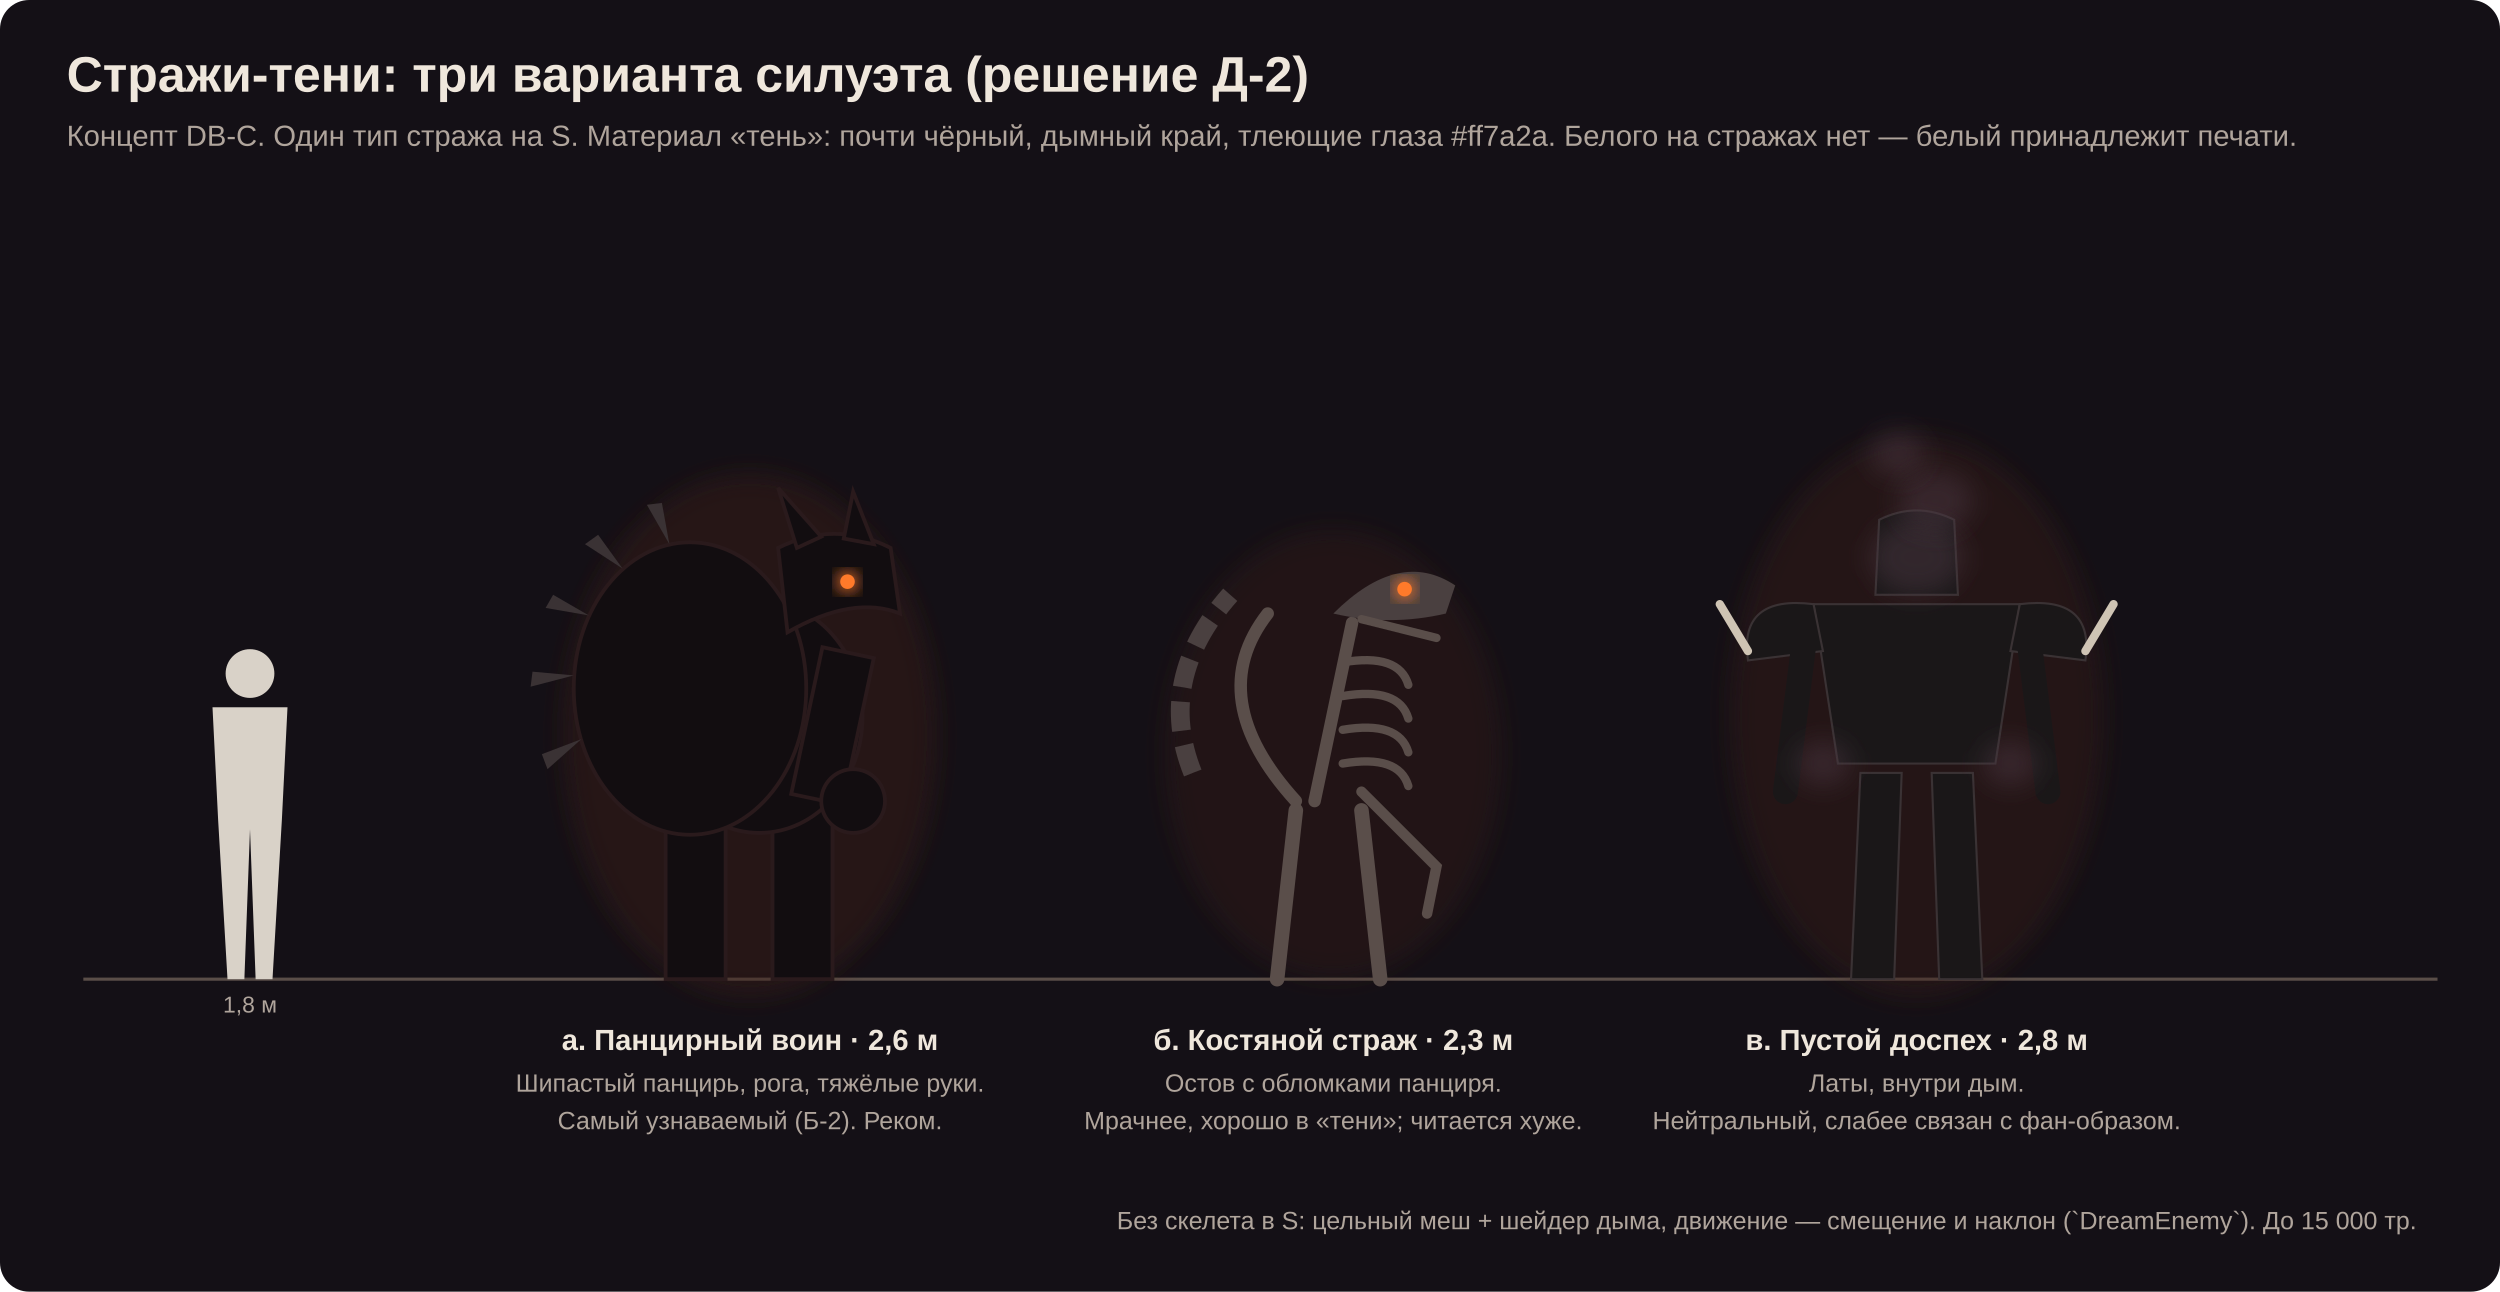
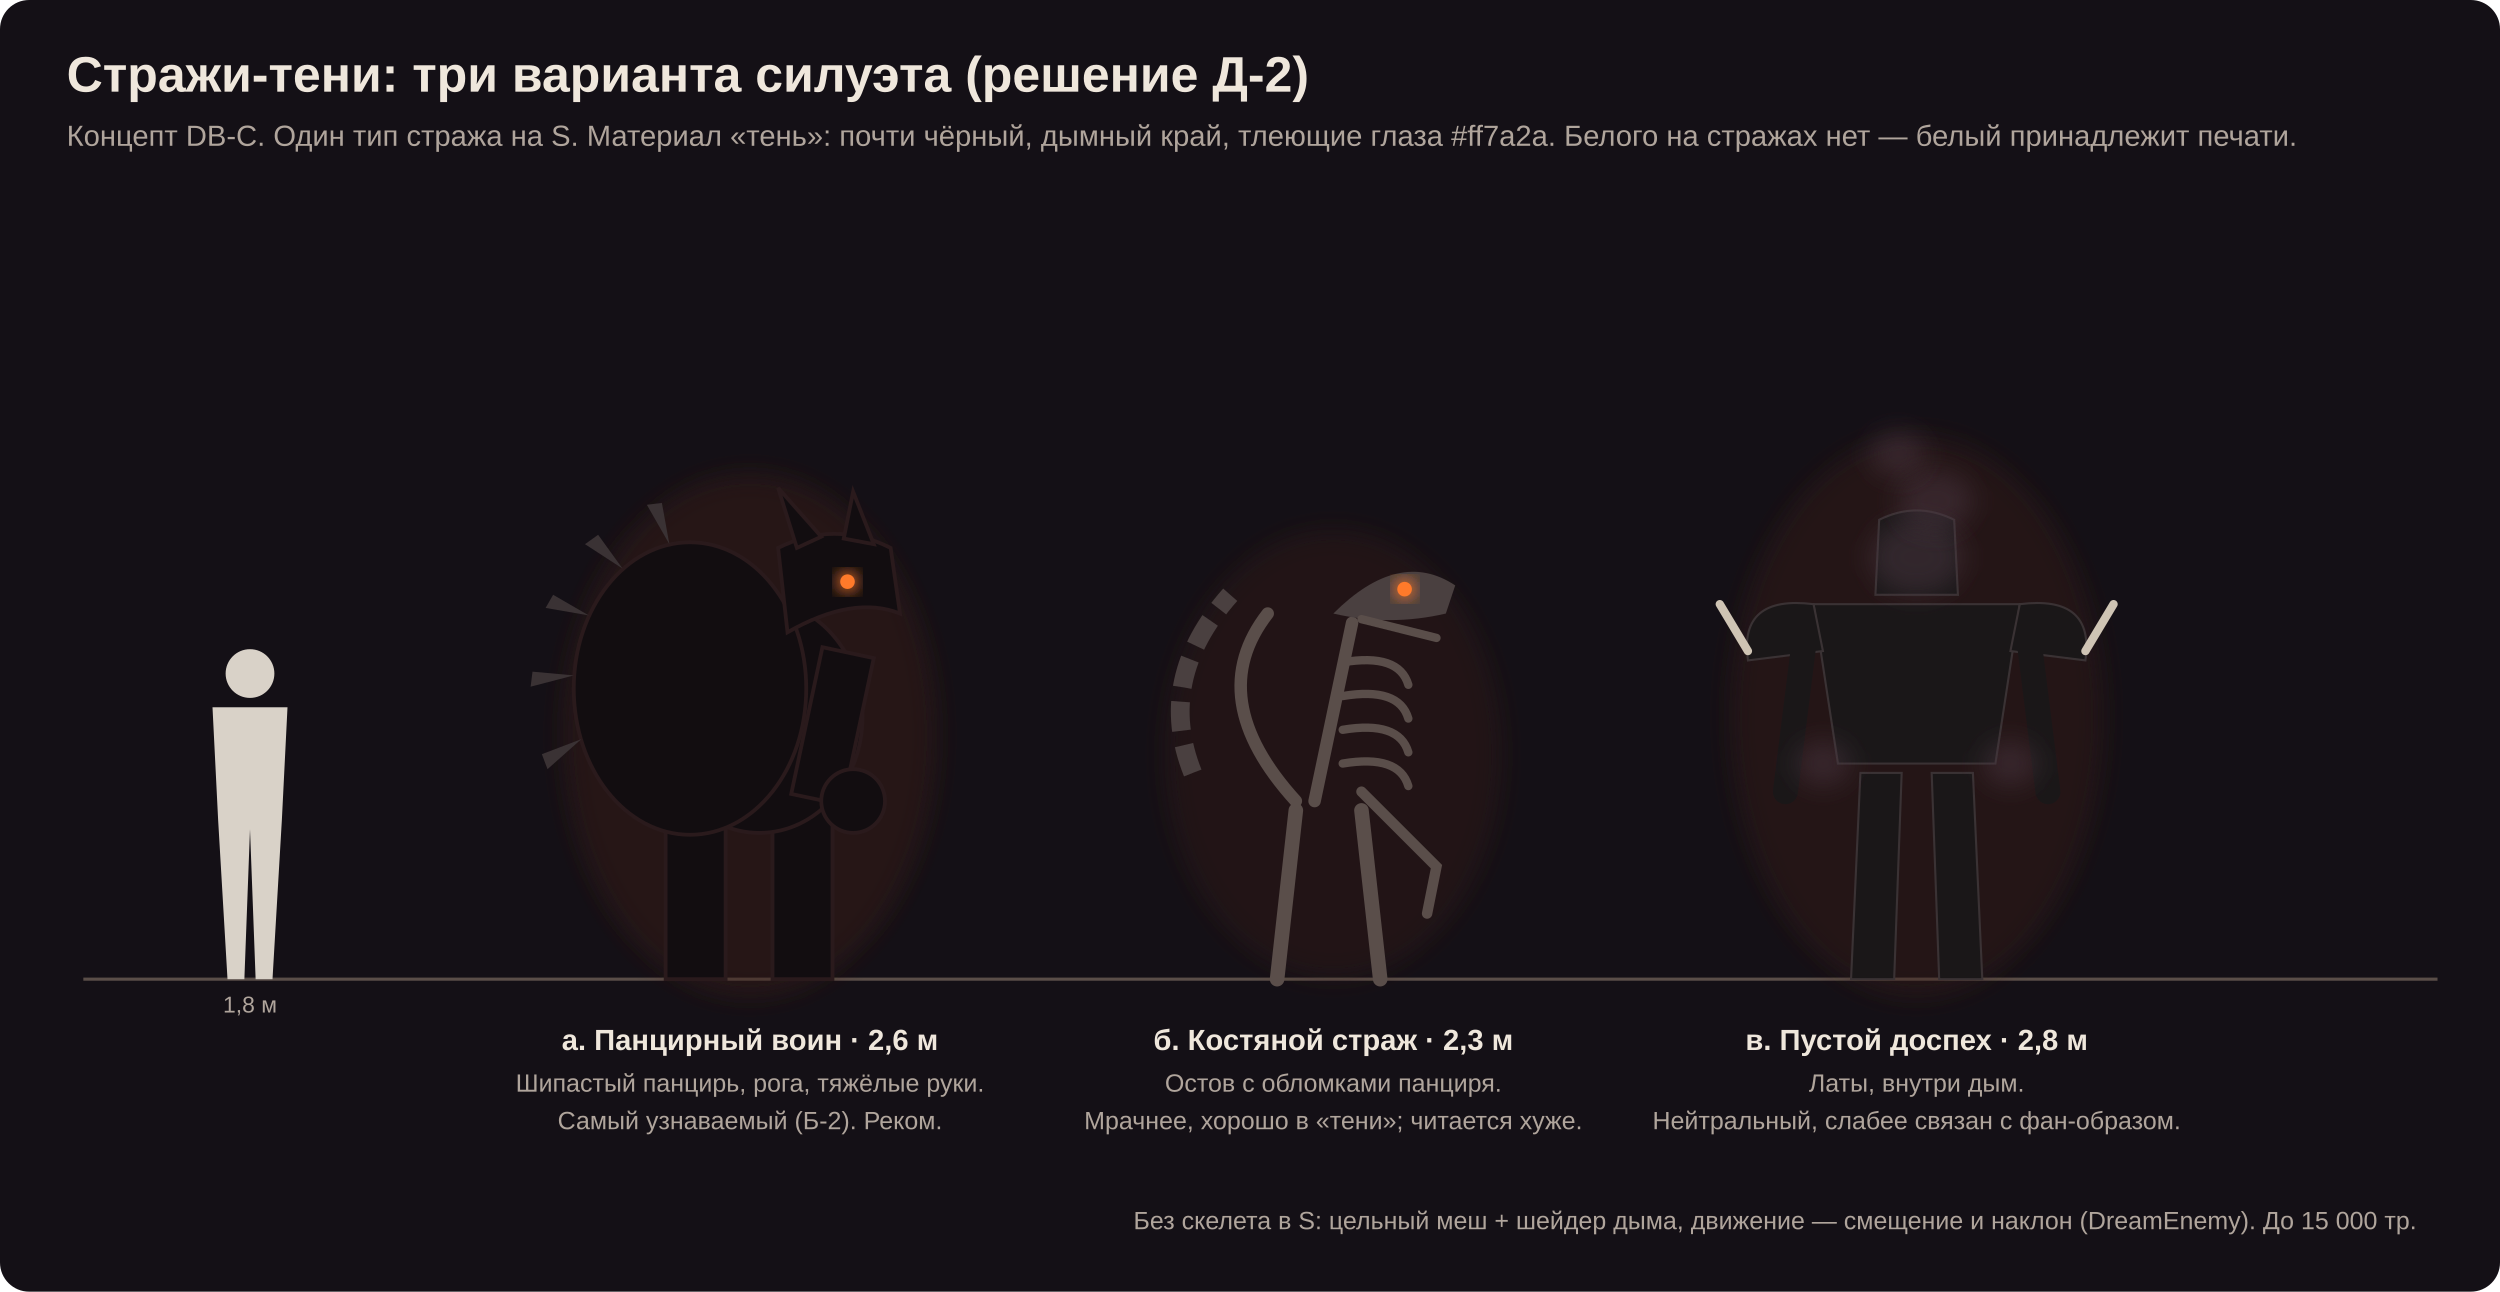
<svg xmlns="http://www.w3.org/2000/svg" viewBox="0 0 1200 620" width="1200" height="620" font-family="'PT Sans', Arial, sans-serif">
  <defs>
    <filter id="glow" x="-50%" y="-50%" width="200%" height="200%">
      <feGaussianBlur stdDeviation="4" result="b" />
      <feMerge>
        <feMergeNode in="b" />
        <feMergeNode in="b" />
        <feMergeNode in="SourceGraphic" />
      </feMerge>
    </filter>
    <filter id="soft" x="-50%" y="-50%" width="200%" height="200%">
      <feGaussianBlur stdDeviation="6" />
    </filter>
    <radialGradient id="warm">
      <stop offset="0" stop-color="#ffb35a" stop-opacity="0.55" />
      <stop offset="1" stop-color="#ffb35a" stop-opacity="0" />
    </radialGradient>
    <radialGradient id="whiteg">
      <stop offset="0" stop-color="#eef6ff" stop-opacity="0.7" />
      <stop offset="1" stop-color="#eef6ff" stop-opacity="0" />
    </radialGradient>
    <linearGradient id="lavag" x1="0" y1="0" x2="0" y2="1">
      <stop offset="0" stop-color="#ffc04a" />
      <stop offset="0.4" stop-color="#ff5a1a" />
      <stop offset="1" stop-color="#8a2f1a" />
    </linearGradient>
  </defs>
  <rect width="1200" height="620" rx="14" fill="#141016" />
  <text x="32" y="44" font-size="24" font-weight="700" fill="#efe7dc">Стражи-тени: три варианта силуэта (решение Д-2)</text>
  <text x="32" y="70" font-size="14" fill="#b0a59c">Концепт DB-С. Один тип стража на S. Материал «тень»: почти чёрный, дымный край, тлеющие глаза #ff7a2a. Белого на стражах нет — белый принадлежит печати.</text>
  <line x1="40" y1="470" x2="1170" y2="470" stroke="#5a4e48" stroke-width="1.5" />
  <path d="M102.0,339.5 L138.0,339.5 L135.3,393.5 L130.8,470.0 L122.7,470.0 L120.0,398.0 L117.3,470.0 L109.2,470.0 L104.7,393.5 Z" fill="#d9d2c8" />
  <circle cx="120.0" cy="323.3" r="11.7" fill="#d9d2c8" />
  <text x="120.0" y="486.0" font-size="11" fill="#b0a59c" text-anchor="middle" font-weight="400">1,8 м</text>
  <ellipse cx="360" cy="353.0" rx="90.0" ry="126" fill="#3a1c18" opacity="0.45" filter="url(#soft)" />
  <g transform="translate(360,470) scale(90,-90)" fill="#120d10" stroke="#2a1a1c" stroke-width="0.02">
    <rect x="-0.45" y="0" width="0.32" height="0.95" />
    <rect x="0.12" y="0" width="0.32" height="0.95" />
    <ellipse cx="0.05" cy="1.4" rx="0.55" ry="0.62" />
    <ellipse cx="-0.32" cy="1.55" rx="0.62" ry="0.78" />
    <path d="M0.2,1.85 Q0.55,2.05 0.8,1.95 L0.75,2.3 Q0.45,2.45 0.15,2.3 Z" />
    <path d="M0.25,2.3 L0.15,2.62 L0.38,2.36 Z" />
    <path d="M0.5,2.35 L0.55,2.6 L0.66,2.32 Z" />
    <rect x="0.3" y="0.95" width="0.28" height="0.8" transform="rotate(-12 0.44 1.35)" />
    <circle cx="0.55" cy="0.95" r="0.17" />
  </g>
  <g transform="translate(360,470) scale(90,-90)" fill="#3a3234">
    <path d="M-0.43,2.32 l-0.04,0.22 l-0.08,-0.01 Z" />
    <path d="M-0.68,2.19 l-0.13,0.18 l-0.07,-0.05 Z" />
    <path d="M-0.86,1.94 l-0.19,0.11 l-0.04,-0.07 Z" />
    <path d="M-0.94,1.62 l-0.22,0.02 l-0.01,-0.08 Z" />
    <path d="M-0.90,1.28 l-0.21,-0.08 l0.03,-0.08 Z" />
  </g>
  <circle cx="406.8" cy="279.2" r="3.5" fill="#ff7a2a" filter="url(#glow)" />
  <ellipse cx="640" cy="362.0" rx="81.0" ry="108.0" fill="#3a1c18" opacity="0.35" filter="url(#soft)" />
  <path d="M613.0,470.0 L622.0,389.0 M662.5,470.0 L653.5,389.0" stroke="#5a4e4a" fill="none" stroke-linecap="round" stroke-width="7" />
  <path d="M622.0,384.5 Q577.0,335.0 608.5,294.5 M631.0,384.5 L649.0,299.0" stroke="#5a4e4a" fill="none" stroke-linecap="round" stroke-width="6" />
  <path d="M644.5,366.5 q27.0,-4.5 31.5,10.8" stroke="#5a4e4a" fill="none" stroke-linecap="round" stroke-width="4" />
  <path d="M644.5,350.3 q27.0,-4.5 31.5,10.8" stroke="#5a4e4a" fill="none" stroke-linecap="round" stroke-width="4" />
  <path d="M644.5,334.1 q27.0,-4.5 31.5,10.8" stroke="#5a4e4a" fill="none" stroke-linecap="round" stroke-width="4" />
  <path d="M644.5,317.9 q27.0,-4.5 31.5,10.8" stroke="#5a4e4a" fill="none" stroke-linecap="round" stroke-width="4" />
  <path d="M572.5,371.0 Q554.5,326.0 590.5,285.5" stroke="#4a4040" stroke-width="9" fill="none" stroke-dasharray="14 7" />
  <path d="M640.0,294.5 Q671.5,263.0 698.5,281.0 L694.0,294.5 Q667.0,300.8 640.0,294.5 Z" fill="#4a4040" />
  <path d="M653.5,297.2 L689.5,306.2" stroke="#5a4e4a" fill="none" stroke-linecap="round" stroke-width="4" />
  <circle cx="674.2" cy="282.8" r="3.5" fill="#ff7a2a" filter="url(#glow)" />
  <path d="M653.5,380.0 L689.5,416.0 L685.0,438.5" stroke="#5a4e4a" fill="none" stroke-linecap="round" stroke-width="5" />
  <ellipse cx="920" cy="344.0" rx="90.0" ry="135.0" fill="#3a1c18" opacity="0.4" filter="url(#soft)" />
  <path d="M888.5,470.0 L893.0,371.0 L912.8,371.0 L909.2,470.0 Z M930.8,470.0 L927.2,371.0 L947.0,371.0 L951.5,470.0 Z" fill="#1a1718" stroke="#3a3234" />
  <path d="M882.2,366.5 L957.8,366.5 L969.5,290.0 L870.5,290.0 Z" fill="#1a1718" stroke="#3a3234" />
  <path d="M870.5,290.0 Q834.5,285.5 839.0,317.0 L875.0,312.5 Z M969.5,290.0 Q1005.5,285.5 1001.0,317.0 L965.0,312.5 Z" fill="#1a1718" stroke="#3a3234" />
  <path d="M839.0,312.5 l-13.5,-22.5 M1001.0,312.5 l13.5,-22.5" stroke="#cfc4b4" stroke-width="4" stroke-linecap="round" />
  <path d="M866.0,308.0 L857.0,380.0 M974.0,308.0 L983.0,380.0" stroke="#1a1718" stroke-width="12" stroke-linecap="round" />
  <path d="M900.2,285.5 L939.8,285.5 L938.0,249.5 Q920.0,240.5 902.0,249.5 Z" fill="#1a1718" stroke="#3a3234" />
  <line x1="907.4" y1="263.0" x2="932.6" y2="263.0" stroke="#ff7a2a" stroke-width="3" filter="url(#glow)" />
  <ellipse cx="920.0" cy="267.5" rx="22.5" ry="18.0" fill="#4a3440" opacity="0.5" filter="url(#soft)" />
  <ellipse cx="929.0" cy="240.5" rx="18.0" ry="14.4" fill="#4a3440" opacity="0.5" filter="url(#soft)" />
  <ellipse cx="911.0" cy="218.0" rx="13.5" ry="10.8" fill="#4a3440" opacity="0.5" filter="url(#soft)" />
  <ellipse cx="875.0" cy="366.5" rx="13.5" ry="10.8" fill="#4a3440" opacity="0.5" filter="url(#soft)" />
  <ellipse cx="965.0" cy="366.5" rx="13.5" ry="10.8" fill="#4a3440" opacity="0.5" filter="url(#soft)" />
  <text x="360.0" y="504.0" font-size="14" fill="#efe7dc" text-anchor="middle" font-weight="700">а. Панцирный воин · 2,6 м</text>
  <text x="360.0" y="524.0" font-size="12" fill="#b0a59c" text-anchor="middle" font-weight="400">Шипастый панцирь, рога, тяжёлые руки.</text>
  <text x="360.0" y="542.0" font-size="12" fill="#b0a59c" text-anchor="middle" font-weight="400">Самый узнаваемый (Б-2). Реком.</text>
  <text x="640.0" y="504.0" font-size="14" fill="#efe7dc" text-anchor="middle" font-weight="700">б. Костяной страж · 2,3 м</text>
  <text x="640.0" y="524.0" font-size="12" fill="#b0a59c" text-anchor="middle" font-weight="400">Остов с обломками панциря.</text>
  <text x="640.0" y="542.0" font-size="12" fill="#b0a59c" text-anchor="middle" font-weight="400">Мрачнее, хорошо в «тени»; читается хуже.</text>
  <text x="920.0" y="504.0" font-size="14" fill="#efe7dc" text-anchor="middle" font-weight="700">в. Пустой доспех · 2,8 м</text>
  <text x="920.0" y="524.0" font-size="12" fill="#b0a59c" text-anchor="middle" font-weight="400">Латы, внутри дым.</text>
  <text x="920.0" y="542.0" font-size="12" fill="#b0a59c" text-anchor="middle" font-weight="400">Нейтральный, слабее связан с фан-образом.</text>
-   <text x="1160.0" y="590.0" font-size="12" fill="#b0a59c" text-anchor="end" font-weight="400">Без скелета в S: цельный меш + шейдер дыма, движение — смещение и наклон (`DreamEnemy`). До 15 000 тр.</text>
+   <text x="1160.0" y="590.0" font-size="12" fill="#b0a59c" text-anchor="end" font-weight="400">Без скелета в S: цельный меш + шейдер дыма, движение — смещение и наклон (DreamEnemy). До 15 000 тр.</text>
</svg>
